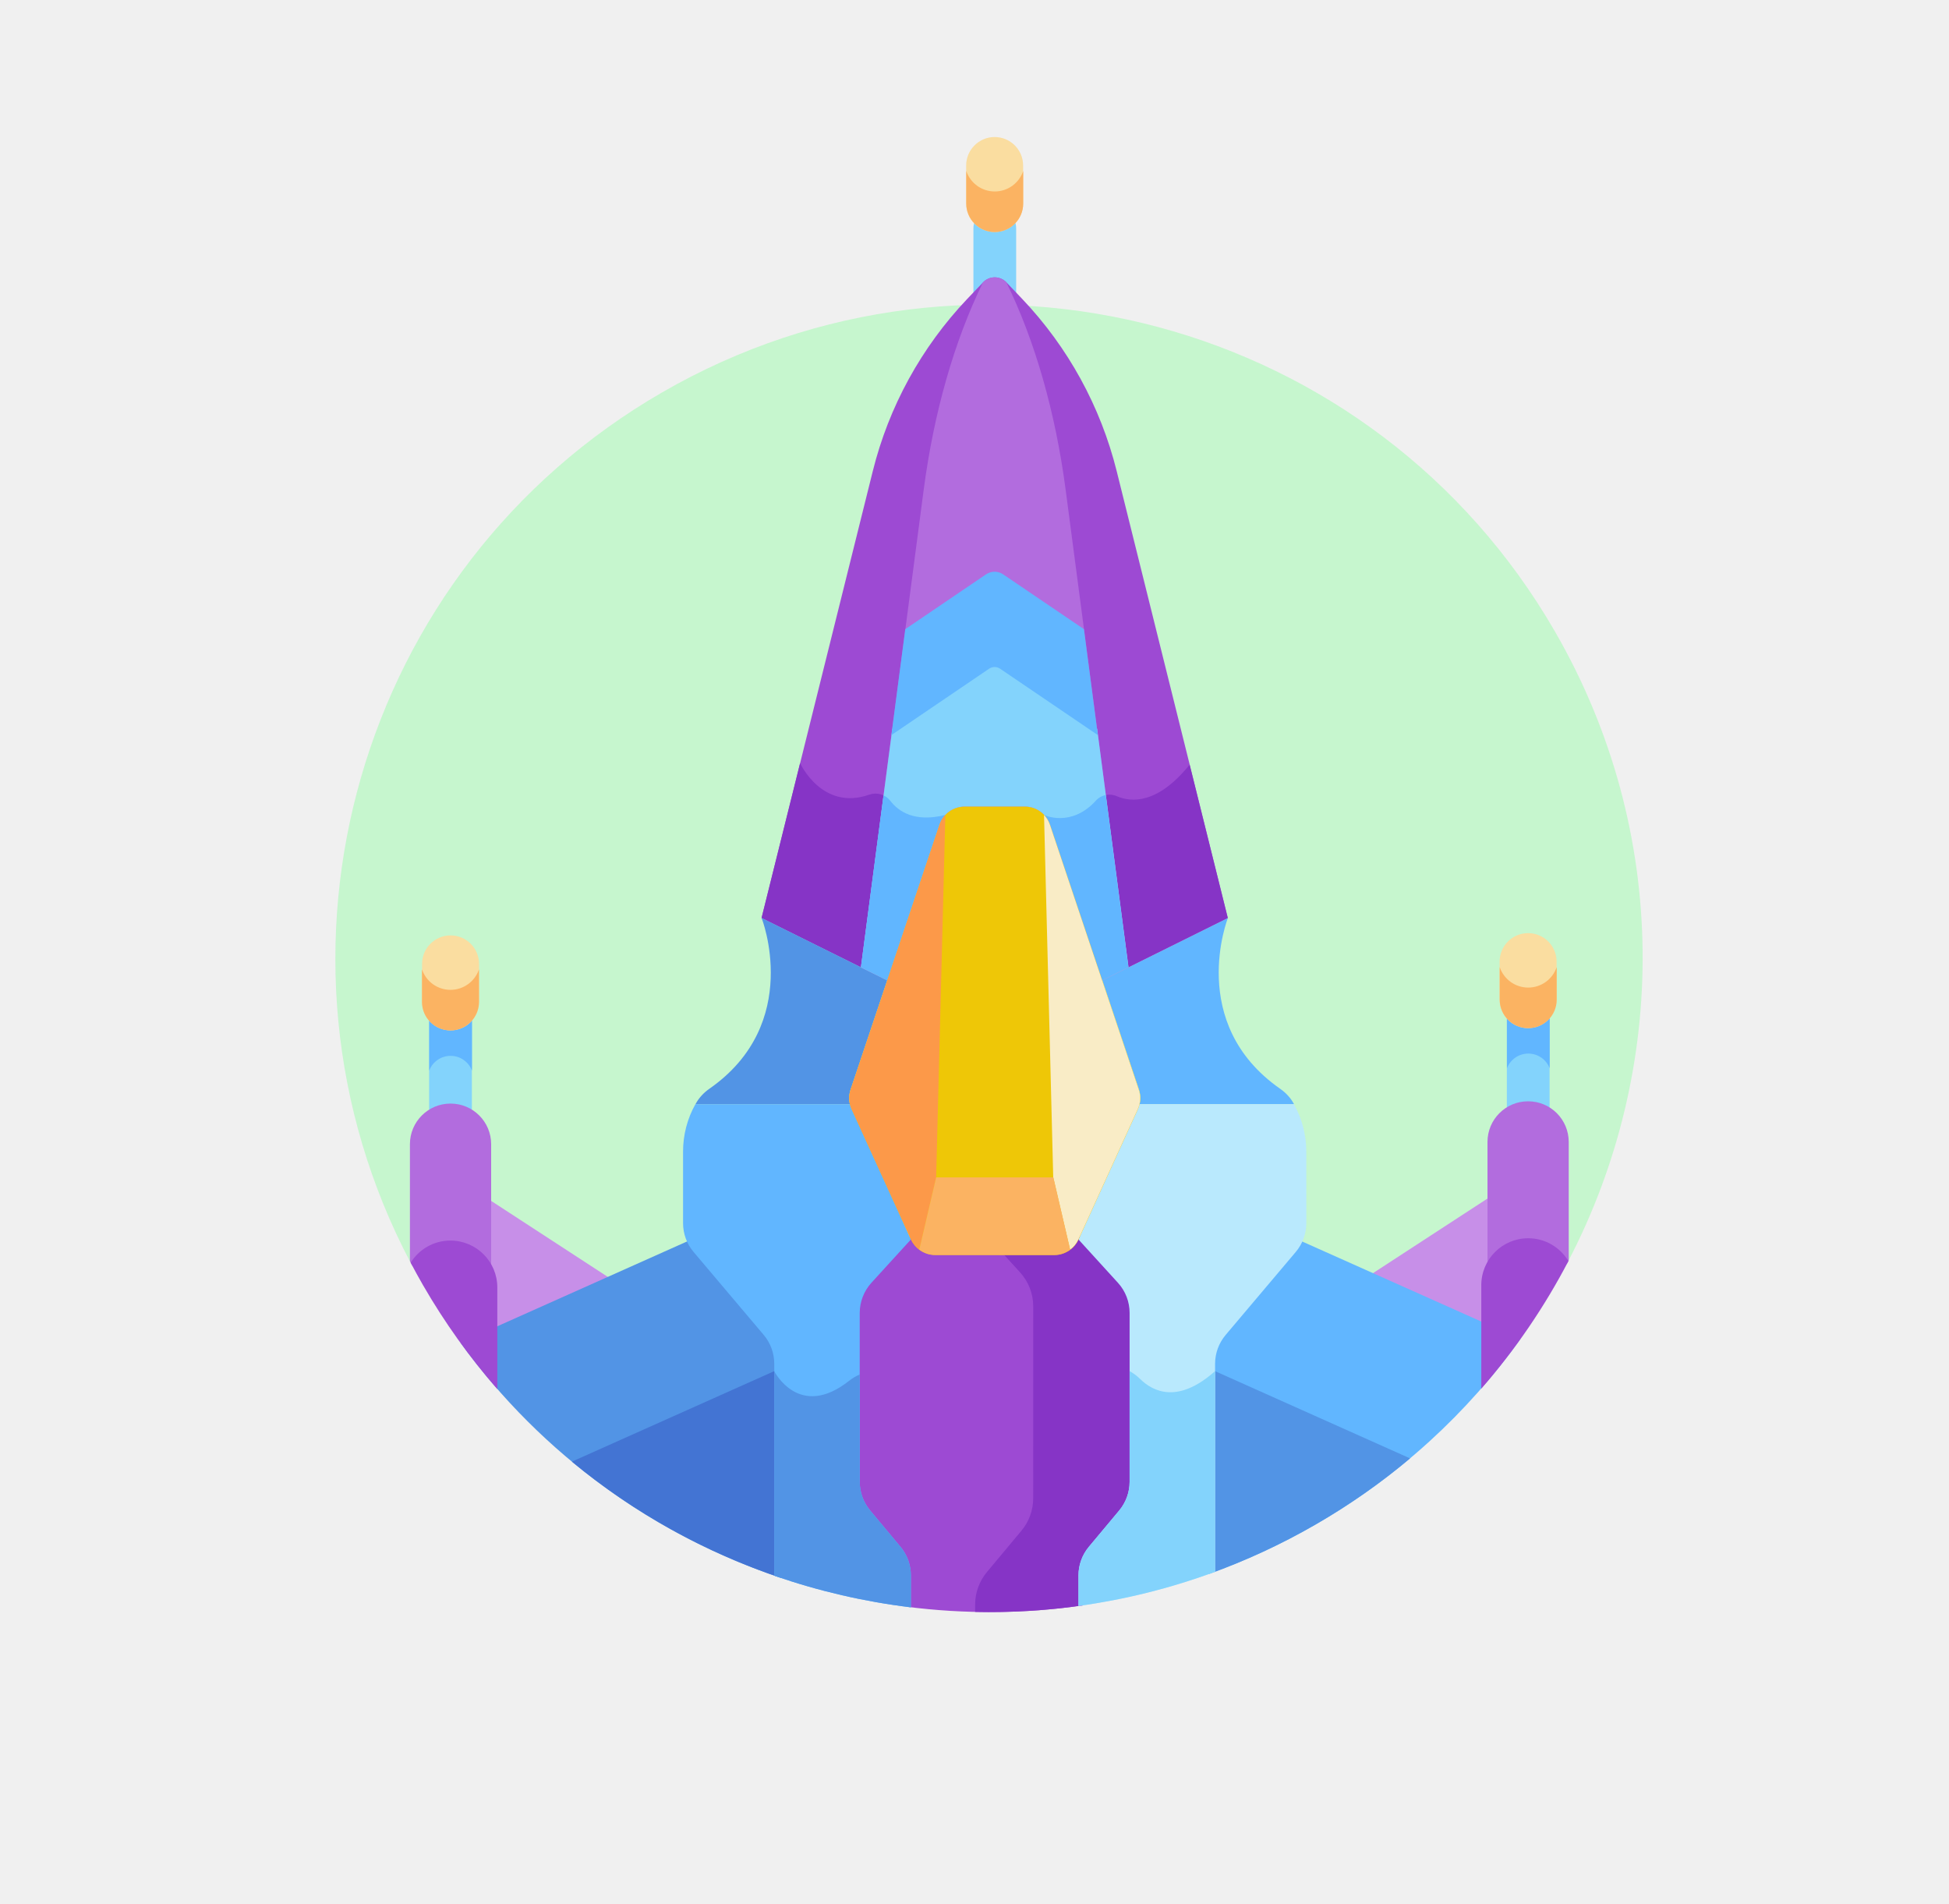
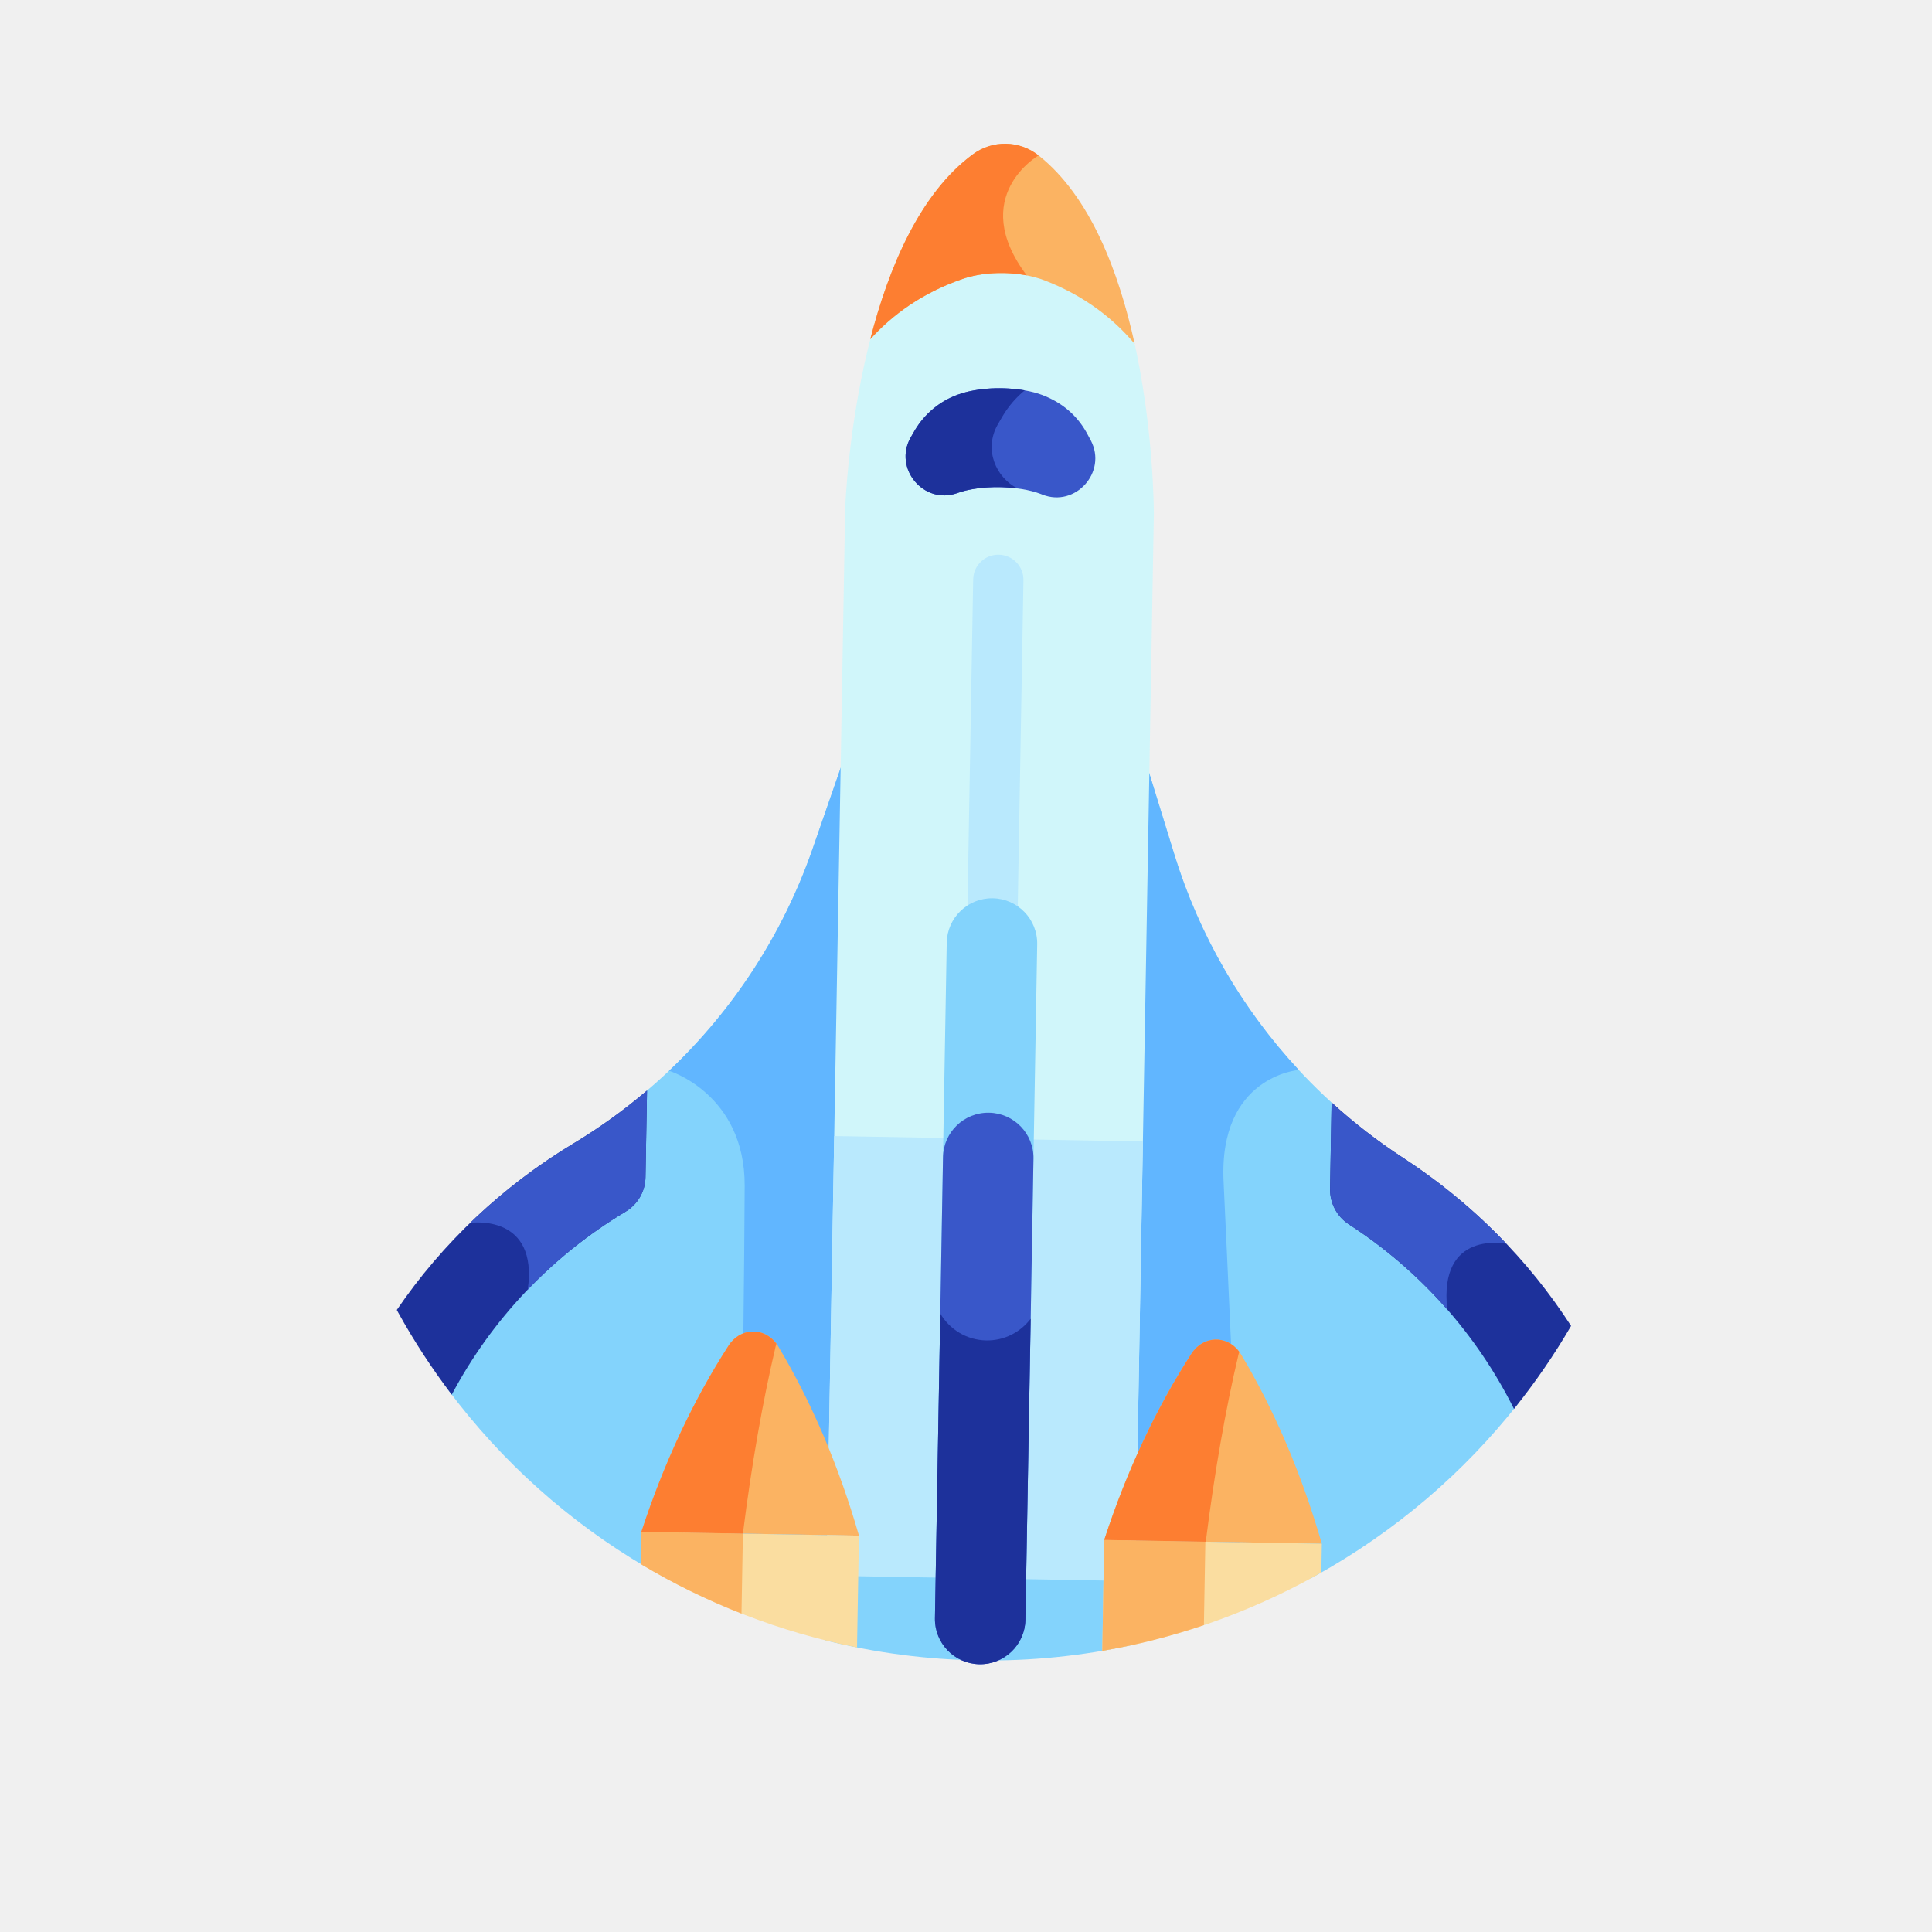
- <svg xmlns="http://www.w3.org/2000/svg" width="43" height="42" viewBox="0 0 43 42" fill="none">
-   <g clip-path="url(#clip0_242_6854)">
-     <path d="M34.6 27.821C36.804 23.594 36.867 18.366 34.307 13.932C30.325 7.036 21.506 4.673 14.61 8.655C7.878 12.541 5.467 21.037 9.059 27.855C9.059 27.855 22.57 31.596 34.6 27.821Z" fill="#C6F6CE" />
-     <path d="M21.688 6.355C21.829 6.207 22.066 6.207 22.207 6.356L22.419 6.579L22.419 5.04C22.419 4.78 22.208 4.568 21.948 4.568C21.687 4.568 21.476 4.78 21.476 5.04L21.476 6.579L21.688 6.355Z" fill="#83D3FC" />
-     <path d="M21.945 5.119C21.597 5.119 21.316 4.837 21.316 4.49L21.316 3.652C21.316 3.305 21.597 3.023 21.945 3.023C22.292 3.023 22.573 3.305 22.573 3.652L22.573 4.49C22.573 4.837 22.292 5.119 21.945 5.119Z" fill="#FADDA0" />
-     <path d="M21.947 4.224C21.654 4.224 21.406 4.034 21.318 3.771L21.318 4.49C21.318 4.837 21.599 5.119 21.947 5.119C22.294 5.119 22.575 4.837 22.575 4.49L22.575 3.772C22.487 4.034 22.239 4.224 21.947 4.224Z" fill="#FBB362" />
-     <path d="M10.707 26.408L13.59 28.286L10.707 29.575L10.707 26.408Z" fill="#C78FE8" />
-     <path d="M15.43 27.618C15.359 27.534 15.305 27.439 15.265 27.339L10.16 29.621C11.967 32.113 14.462 33.879 17.227 34.808C17.216 34.75 17.21 34.691 17.21 34.63L17.21 30.084C17.21 29.851 17.128 29.626 16.978 29.449L15.43 27.618Z" fill="#5294E5" />
-     <path d="M12.617 32.244C13.995 33.386 15.562 34.248 17.227 34.807C17.216 34.749 17.21 34.69 17.21 34.63L17.21 30.19L12.617 32.244Z" fill="#4374D3" />
-     <path d="M9.939 25.256C9.679 25.256 9.468 25.046 9.468 24.785L9.468 22.354C9.467 22.093 9.679 21.882 9.939 21.882C10.2 21.882 10.411 22.093 10.411 22.354L10.411 24.785C10.411 25.046 10.2 25.256 9.939 25.256Z" fill="#83D3FC" />
-     <path d="M9.941 21.882C9.681 21.882 9.47 22.093 9.47 22.354L9.47 23.617C9.542 23.427 9.726 23.292 9.941 23.292C10.157 23.292 10.34 23.427 10.413 23.617L10.413 22.354C10.413 22.093 10.202 21.882 9.941 21.882Z" fill="#61B6FF" />
-     <path d="M9.94 27.492C10.323 27.492 10.657 27.701 10.836 28.011L10.836 25.241C10.836 24.746 10.435 24.345 9.94 24.345C9.445 24.345 9.044 24.746 9.044 25.241L9.044 27.82C9.062 27.855 9.081 27.89 9.1 27.925C9.287 27.663 9.593 27.492 9.94 27.492Z" fill="#B26CDE" />
-     <path d="M10.972 30.644L10.972 28.401C10.972 27.83 10.509 27.367 9.937 27.367C9.567 27.367 9.243 27.562 9.06 27.855C9.148 28.021 9.238 28.187 9.333 28.351C9.813 29.183 10.364 29.948 10.972 30.644Z" fill="#9D4AD3" />
-     <path d="M32.944 26.358L30.061 28.236L32.944 29.525L32.944 26.358Z" fill="#C78FE8" />
-     <path d="M33.717 25.207C33.456 25.207 33.245 24.996 33.245 24.735L33.245 22.304C33.245 22.044 33.456 21.833 33.716 21.832C33.977 21.833 34.188 22.044 34.188 22.304L34.188 24.735C34.188 24.996 33.977 25.207 33.717 25.207Z" fill="#83D3FC" />
-     <path d="M33.719 21.832C33.458 21.832 33.247 22.043 33.247 22.304L33.247 23.567C33.32 23.377 33.503 23.242 33.719 23.242C33.934 23.242 34.118 23.377 34.19 23.567L34.19 22.304C34.19 22.044 33.979 21.832 33.719 21.832Z" fill="#61B6FF" />
-     <path d="M28.623 27.34C28.584 27.44 28.529 27.535 28.459 27.618L26.911 29.449C26.761 29.627 26.679 29.852 26.679 30.084L26.679 34.631C26.679 34.661 26.677 34.691 26.674 34.721C27.476 34.433 28.264 34.071 29.028 33.629C30.867 32.567 32.384 31.161 33.544 29.539L28.623 27.34Z" fill="#61B6FF" />
-     <path d="M26.68 30.191L26.68 34.631C26.68 34.661 26.678 34.691 26.675 34.721C27.477 34.433 28.265 34.07 29.029 33.629C29.777 33.197 30.472 32.709 31.11 32.172L26.68 30.191Z" fill="#5294E5" />
-     <path d="M23.892 27.172C23.792 27.391 23.573 27.532 23.332 27.532L21.946 27.532L20.56 27.531C20.319 27.532 20.1 27.391 20 27.171L19.082 28.179C18.908 28.37 18.812 28.619 18.812 28.877L18.812 32.801C18.812 33.044 18.897 33.279 19.053 33.465L19.76 34.312C19.915 34.498 20 34.733 20 34.976L20.001 35.445C21.283 35.609 22.593 35.603 23.892 35.415L23.892 34.976C23.892 34.733 23.977 34.498 24.133 34.312L24.84 33.465C24.995 33.279 25.081 33.044 25.08 32.801L25.08 28.877C25.081 28.619 24.984 28.37 24.81 28.179L23.892 27.172Z" fill="#9D4AD3" />
-     <path d="M24.806 28.18L23.887 27.172C23.788 27.391 23.569 27.532 23.328 27.532L22.017 27.532L22.504 28.067C22.692 28.273 22.796 28.541 22.796 28.819L22.795 33.051C22.796 33.313 22.704 33.566 22.536 33.767L21.773 34.681C21.606 34.882 21.514 35.135 21.514 35.396L21.514 35.559C22.303 35.576 23.097 35.53 23.887 35.415L23.887 34.977C23.887 34.734 23.973 34.499 24.128 34.313L24.835 33.466C24.991 33.279 25.076 33.045 25.076 32.802L25.076 28.877C25.076 28.619 24.98 28.37 24.806 28.18Z" fill="#8634C6" />
-     <path d="M28.55 24.358L28.542 24.344C28.47 24.213 28.366 24.104 28.243 24.018C26.173 22.573 27.091 20.25 27.091 20.25L24.319 21.626L25.129 24.039C25.163 24.143 25.168 24.253 25.143 24.358L28.55 24.358Z" fill="#61B6FF" />
-     <path d="M23.794 27.343L24.666 28.3C24.831 28.482 24.922 28.718 24.922 28.963L24.922 32.69C24.922 32.92 24.841 33.143 24.694 33.32L24.022 34.124C23.875 34.301 23.794 34.524 23.794 34.754L23.794 35.428C24.809 35.288 25.819 35.038 26.807 34.674C26.808 34.659 26.808 34.645 26.808 34.63L26.808 30.084C26.808 29.852 26.891 29.627 27.041 29.449L28.588 27.618C28.738 27.441 28.82 27.216 28.821 26.983L28.82 25.402C28.82 25.037 28.727 24.678 28.548 24.359L25.104 24.359L23.794 27.343Z" fill="#B9E9FD" />
-     <path d="M26.808 34.631L26.808 30.247C25.99 30.976 25.438 30.701 25.152 30.418C25.083 30.35 25.006 30.293 24.922 30.247L24.922 32.69C24.922 32.92 24.841 33.143 24.693 33.32L24.022 34.124C23.874 34.301 23.794 34.524 23.794 34.754L23.794 35.428C24.809 35.288 25.819 35.039 26.807 34.674C26.807 34.659 26.808 34.645 26.808 34.631Z" fill="#83D3FC" />
-     <path d="M15.07 25.402L15.07 26.983C15.07 27.216 15.152 27.441 15.302 27.618L16.85 29.449C17 29.627 17.082 29.852 17.082 30.084L17.082 34.631C17.082 34.675 17.085 34.72 17.091 34.763C18.064 35.101 19.072 35.334 20.096 35.458L20.096 34.755C20.097 34.524 20.016 34.301 19.868 34.124L19.197 33.32C19.049 33.143 18.968 32.92 18.968 32.69L18.968 28.963C18.968 28.718 19.06 28.482 19.224 28.3L20.097 27.343L18.786 24.359L15.342 24.359C15.163 24.678 15.07 25.037 15.07 25.402Z" fill="#61B6FF" />
-     <path d="M20.096 35.458L20.096 34.755C20.096 34.524 20.015 34.301 19.868 34.124L19.196 33.32C19.049 33.143 18.968 32.92 18.968 32.69L18.968 30.321C18.886 30.356 18.809 30.401 18.738 30.457C17.629 31.338 17.081 30.247 17.081 30.247L17.081 34.631C17.081 34.675 17.085 34.72 17.091 34.763C18.064 35.101 19.072 35.334 20.096 35.458Z" fill="#5294E5" />
-     <path d="M24.637 10.393C24.282 8.969 23.565 7.661 22.554 6.596L22.206 6.23C22.064 6.081 21.828 6.081 21.687 6.23L21.338 6.596C20.328 7.661 19.61 8.969 19.256 10.393L16.803 20.25L19.576 21.626L20.728 18.192C20.808 17.954 21.031 17.794 21.282 17.794L22.61 17.794C22.862 17.794 23.084 17.954 23.164 18.192L24.317 21.626L27.089 20.25L24.637 10.393Z" fill="#9D4AD3" />
-     <path d="M24.636 17.563C24.478 17.494 24.293 17.534 24.177 17.662C23.629 18.266 23.034 17.978 23.033 17.977C23.09 18.038 23.134 18.11 23.162 18.192L24.314 21.626L27.087 20.25L26.246 16.869C25.537 17.749 24.953 17.701 24.636 17.563Z" fill="#8634C6" />
-     <path d="M16.802 20.25L19.574 21.626L20.727 18.192C20.754 18.11 20.799 18.038 20.856 17.978L20.855 17.978C20.172 18.149 19.817 17.895 19.643 17.667C19.534 17.524 19.346 17.471 19.176 17.531C18.135 17.896 17.652 16.835 17.652 16.835L16.802 20.25Z" fill="#8634C6" />
-     <path d="M15.352 24.344L15.344 24.358L18.751 24.358C18.726 24.253 18.731 24.143 18.766 24.039L19.575 21.626L16.803 20.25C16.803 20.25 17.721 22.573 15.651 24.018C15.528 24.104 15.425 24.213 15.352 24.344Z" fill="#5294E5" />
-     <path d="M33.714 24.295C33.219 24.294 32.818 24.696 32.818 25.191L32.818 27.96C32.997 27.651 33.331 27.442 33.714 27.442C34.067 27.442 34.377 27.619 34.564 27.889C34.579 27.86 34.595 27.832 34.61 27.803L34.61 25.191C34.61 24.696 34.209 24.294 33.714 24.295Z" fill="#B26CDE" />
-     <path d="M23.511 10.805C23.286 9.096 22.836 7.523 22.204 6.23C22.064 6.081 21.827 6.081 21.686 6.23C21.054 7.523 20.604 9.096 20.379 10.805L18.994 21.338L19.575 21.626L20.727 18.192C20.807 17.954 21.03 17.794 21.281 17.794L22.61 17.794C22.861 17.794 23.084 17.954 23.163 18.192L24.316 21.626L24.897 21.338L23.511 10.805Z" fill="#B26CDE" />
-     <path d="M24.206 16.079L22.078 14.634C21.999 14.58 21.895 14.58 21.815 14.634L19.687 16.079L18.995 21.338L19.576 21.626L20.729 18.192C20.808 17.954 21.031 17.794 21.282 17.794L22.611 17.794C22.862 17.794 23.085 17.955 23.165 18.193L24.317 21.627L24.898 21.338L24.206 16.079Z" fill="#83D3FC" />
-     <path d="M20.727 18.193C20.755 18.111 20.8 18.038 20.857 17.978L20.856 17.978C20.172 18.15 19.818 17.895 19.644 17.668C19.603 17.614 19.551 17.573 19.493 17.546L18.994 21.338L19.575 21.627L20.727 18.193Z" fill="#61B6FF" />
-     <path d="M23.033 17.978C23.09 18.038 23.134 18.11 23.162 18.192L24.314 21.626L24.895 21.338L24.395 17.539C24.313 17.555 24.236 17.597 24.177 17.663C23.629 18.266 23.033 17.978 23.033 17.978Z" fill="#61B6FF" />
-     <path d="M23.914 13.879C22.961 13.233 22.092 12.643 22.132 12.67C22.018 12.593 21.869 12.593 21.755 12.67C20.765 13.342 20.305 13.654 19.973 13.879L19.666 16.216L21.822 14.752C21.895 14.702 21.992 14.703 22.065 14.752L24.221 16.216L23.914 13.879Z" fill="#61B6FF" />
-     <path d="M25.128 24.039L23.165 18.192C23.085 17.954 22.863 17.794 22.611 17.794L21.283 17.794C21.032 17.794 20.809 17.954 20.729 18.192L18.767 24.039C18.72 24.179 18.727 24.332 18.789 24.467L20.099 27.343C20.194 27.551 20.402 27.684 20.631 27.684L23.263 27.685C23.492 27.685 23.7 27.551 23.795 27.343L25.105 24.467C25.166 24.332 25.174 24.179 25.128 24.039Z" fill="#EEC707" />
-     <path d="M25.125 24.04L23.163 18.192C23.135 18.11 23.09 18.038 23.034 17.978L23.237 25.972L23.609 27.568C23.686 27.511 23.75 27.435 23.792 27.343L23.98 26.931L25.102 24.468C25.164 24.333 25.172 24.18 25.125 24.04Z" fill="#F9ECC6" />
-     <path d="M20.654 25.972L20.857 17.977C20.8 18.037 20.756 18.11 20.728 18.192L18.766 24.039C18.718 24.179 18.727 24.332 18.788 24.467L19.911 26.931L20.098 27.343C20.14 27.434 20.204 27.51 20.282 27.567L20.654 25.972Z" fill="#FC9949" />
-     <path d="M20.282 27.568C20.381 27.642 20.502 27.686 20.63 27.686L23.262 27.686C23.391 27.686 23.512 27.642 23.611 27.569L23.239 25.973L20.654 25.973L20.282 27.568Z" fill="#FBB362" />
-     <path d="M32.681 28.351L32.681 30.634C33.437 29.768 34.08 28.822 34.603 27.82C34.422 27.518 34.093 27.316 33.716 27.316C33.144 27.316 32.681 27.78 32.681 28.351Z" fill="#9D4AD3" />
-     <path d="M33.714 22.681C33.367 22.681 33.086 22.4 33.085 22.052L33.085 21.214C33.085 20.867 33.367 20.585 33.714 20.585C34.061 20.585 34.343 20.867 34.343 21.214L34.343 22.052C34.343 22.4 34.061 22.681 33.714 22.681Z" fill="#FADDA0" />
-     <path d="M33.716 21.786C33.423 21.786 33.176 21.597 33.087 21.334L33.087 22.052C33.087 22.4 33.369 22.681 33.716 22.681C34.063 22.681 34.345 22.4 34.345 22.052L34.345 21.334C34.257 21.597 34.009 21.786 33.716 21.786Z" fill="#FBB362" />
-     <path d="M9.941 22.731C9.593 22.731 9.312 22.449 9.312 22.102L9.312 21.264C9.312 20.917 9.593 20.635 9.941 20.635C10.288 20.635 10.569 20.917 10.569 21.264L10.569 22.102C10.569 22.449 10.288 22.731 9.941 22.731Z" fill="#FADDA0" />
-     <path d="M9.939 21.836C9.646 21.836 9.398 21.647 9.31 21.384L9.31 22.102C9.31 22.45 9.591 22.731 9.939 22.731C10.286 22.731 10.567 22.45 10.568 22.102L10.568 21.384C10.479 21.647 10.231 21.836 9.939 21.836Z" fill="#FBB362" />
+ <svg xmlns="http://www.w3.org/2000/svg" width="74" height="74" viewBox="0 0 74 74" fill="none">
+   <g clip-path="url(#clip0_12_2990)">
+     <path d="M51.923 46.901C51.465 46.603 51.192 46.091 51.202 45.544L51.255 42.456C48.327 39.869 46.148 36.513 44.984 32.74L43.78 28.84L43.23 60.332L50.206 60.454C50.266 60.421 50.325 60.391 50.385 60.358C53.479 58.642 56.083 56.385 58.144 53.771C56.716 50.997 54.581 48.62 51.923 46.901Z" fill="#83D3FC" />
+     <path d="M44.984 32.74L43.78 28.84L43.23 60.332L47.554 60.407C47.319 55.162 46.988 47.778 46.866 45.265C46.67 41.213 49.745 40.982 49.745 40.982L49.745 40.981C47.574 38.643 45.938 35.832 44.984 32.74Z" fill="#61B6FF" />
+     <path d="M60.176 50.786C58.529 48.233 56.338 46.039 53.746 44.351C52.77 43.716 51.854 43.005 51.003 42.228L50.945 45.54C50.936 46.087 51.209 46.599 51.667 46.897C54.387 48.657 56.561 51.106 57.989 53.965C58.801 52.956 59.531 51.893 60.176 50.786Z" fill="#1D319B" />
+     <path d="M24.521 41.989L24.467 45.087C24.458 45.628 24.171 46.125 23.707 46.404L23.699 46.408C20.93 48.066 18.678 50.425 17.152 53.218C19.242 56.025 21.828 58.306 24.717 60.009L31.918 60.134L32.468 28.642L31.129 32.499C29.834 36.228 27.538 39.506 24.521 41.989Z" fill="#83D3FC" />
+     <path d="M28.365 60.072L31.918 60.135L32.467 28.642L31.128 32.499C29.997 35.758 28.101 38.672 25.627 41.013C25.627 41.013 28.531 41.9 28.523 45.413C28.518 47.813 28.424 55.466 28.365 60.072Z" fill="#61B6FF" />
+     <path d="M15.198 50.174C15.218 50.211 15.237 50.248 15.258 50.285C15.872 51.394 16.558 52.439 17.303 53.419C18.83 50.54 21.121 48.109 23.955 46.413L23.962 46.408C24.426 46.13 24.714 45.632 24.723 45.091L24.782 41.771C23.904 42.517 22.964 43.196 21.966 43.797C19.256 45.429 16.947 47.605 15.198 50.174Z" fill="#1D319B" />
+     <path d="M43.38 12.815C42.573 11.887 41.485 11.049 40.016 10.483C39.091 10.128 37.807 10.105 36.87 10.428C35.382 10.943 34.266 11.742 33.427 12.641C32.478 16.135 32.372 19.485 32.372 19.485L31.649 60.9L43.472 61.106L44.195 19.691C44.195 19.691 44.206 16.34 43.38 12.815Z" fill="#D0F6FA" />
+     <path d="M36.866 10.685C37.802 10.362 39.087 10.385 40.011 10.74C41.532 11.325 42.645 12.203 43.46 13.17C42.859 10.433 41.767 7.526 39.78 5.954C39.045 5.372 38.018 5.354 37.264 5.91C35.223 7.411 34.03 10.279 33.334 12.992C34.182 12.055 35.325 11.217 36.866 10.685Z" fill="#FBB362" />
+     <path d="M41.785 16.879C41.733 16.781 41.681 16.683 41.628 16.587C41.265 15.931 40.708 15.433 39.935 15.135C39.129 14.825 37.715 14.748 36.692 15.114C36.003 15.36 35.422 15.844 35.046 16.471C34.989 16.566 34.933 16.661 34.879 16.759C34.212 17.942 35.381 19.341 36.661 18.888C36.681 18.881 36.702 18.874 36.722 18.867C37.59 18.568 39.012 18.592 39.869 18.922C39.889 18.93 39.909 18.938 39.929 18.946C41.193 19.442 42.409 18.085 41.785 16.879Z" fill="#3957C9" />
+     <path d="M38.212 16.267C38.276 16.152 38.342 16.039 38.41 15.927C38.633 15.555 38.917 15.226 39.248 14.953C38.46 14.814 37.465 14.838 36.693 15.114C36.004 15.36 35.423 15.844 35.045 16.472C34.989 16.566 34.933 16.662 34.879 16.759C34.212 17.942 35.38 19.341 36.661 18.889C36.682 18.881 36.702 18.874 36.722 18.867C37.329 18.658 38.207 18.607 38.974 18.709C38.143 18.289 37.676 17.219 38.212 16.267Z" fill="#1D319B" />
+     <path d="M31.648 60.901L31.952 43.513L43.775 43.72L43.471 61.107L31.648 60.901Z" fill="#B9E9FD" />
+     <path d="M31.616 62.83C35.441 63.784 39.488 63.868 43.439 62.992L43.482 60.559L31.659 60.353L31.616 62.83Z" fill="#83D3FC" />
+     <path d="M45.634 51.85C44.29 53.931 43.158 56.337 42.294 58.983L50.629 59.129C49.857 56.454 48.81 54.01 47.54 51.884C47.09 51.132 46.109 51.115 45.634 51.85Z" fill="#FBB362" />
+     <path d="M42.22 63.232C45.01 62.754 47.769 61.808 50.385 60.358C50.461 60.316 50.534 60.272 50.61 60.229L50.629 59.128L42.294 58.983L42.22 63.232Z" fill="#FADDA0" />
+     <path d="M46.168 59.051L42.294 58.983L42.22 63.232C43.528 63.008 44.829 62.679 46.112 62.246L46.168 59.051Z" fill="#FBB362" />
+     <path d="M37.991 36.346C37.459 36.337 37.036 35.898 37.045 35.367L37.275 22.192C37.284 21.66 37.723 21.236 38.255 21.246C38.786 21.255 39.209 21.694 39.2 22.225L38.97 35.4C38.961 35.932 38.522 36.355 37.991 36.346Z" fill="#B9E9FD" />
+     <path d="M37.517 63.486C36.561 63.469 35.799 62.68 35.815 61.724L36.262 36.108C36.279 35.152 37.068 34.39 38.025 34.406C38.982 34.423 39.744 35.212 39.727 36.169L39.28 61.784C39.263 62.741 38.474 63.503 37.517 63.486Z" fill="#83D3FC" />
+     <path d="M37.882 42.619C36.925 42.603 36.136 43.365 36.119 44.322L35.811 61.98C35.794 62.937 36.557 63.726 37.513 63.743C38.47 63.759 39.259 62.998 39.276 62.041L39.584 44.382C39.601 43.425 38.839 42.636 37.882 42.619Z" fill="#3957C9" />
+     <path d="M37.775 51.342C37.022 51.329 36.37 50.916 36.014 50.311L35.81 61.98C35.794 62.937 36.556 63.726 37.513 63.743C38.469 63.759 39.259 62.997 39.275 62.041L39.477 50.511C39.088 51.025 38.469 51.354 37.775 51.342Z" fill="#1D319B" />
+     <path d="M27.906 51.541C26.562 53.622 25.43 56.028 24.565 58.674L32.901 58.819C32.129 56.145 31.082 53.701 29.811 51.574C29.362 50.822 28.381 50.805 27.906 51.541Z" fill="#FBB362" />
+     <path d="M24.544 59.908C27.106 61.444 29.913 62.521 32.826 63.101L32.9 58.819L24.565 58.673L24.544 59.908Z" fill="#FADDA0" />
+     <path d="M28.455 58.741L24.565 58.673L24.544 59.908C25.778 60.648 27.069 61.28 28.401 61.803L28.455 58.741Z" fill="#FBB362" />
+     <path d="M39.78 5.953C39.045 5.372 38.018 5.354 37.264 5.91C35.224 7.411 34.031 10.278 33.334 12.992C34.182 12.055 35.325 11.217 36.866 10.685C37.587 10.436 38.515 10.393 39.326 10.549C37.051 7.522 39.78 5.953 39.78 5.953Z" fill="#FD7E31" />
+     <path d="M55.433 50.156C55.093 47.086 57.693 47.641 57.703 47.643C56.527 46.404 55.2 45.298 53.746 44.351C52.77 43.716 51.854 43.005 51.004 42.228L50.946 45.54C50.936 46.087 51.209 46.599 51.667 46.896C53.08 47.811 54.344 48.912 55.434 50.158C55.434 50.157 55.433 50.157 55.433 50.156Z" fill="#3957C9" />
+     <path d="M18.01 46.84C18.107 46.826 20.622 46.506 20.214 49.395C20.214 49.396 20.214 49.396 20.214 49.397C21.314 48.249 22.569 47.242 23.956 46.413L23.963 46.408C24.427 46.13 24.715 45.632 24.724 45.091L24.782 41.771C23.904 42.517 22.964 43.196 21.967 43.797C20.526 44.664 19.2 45.687 18.01 46.84Z" fill="#3957C9" />
+     <path d="M45.634 51.85C44.29 53.931 43.158 56.337 42.294 58.983L46.184 59.051C46.517 56.396 46.942 53.978 47.437 51.882C47.446 51.844 47.456 51.809 47.466 51.775C46.99 51.133 46.085 51.152 45.634 51.85Z" fill="#FD7E31" />
+     <path d="M27.906 51.541C26.562 53.622 25.43 56.028 24.565 58.674L28.455 58.741C28.789 56.087 29.213 53.668 29.709 51.572C29.718 51.534 29.728 51.5 29.738 51.466C29.262 50.824 28.357 50.842 27.906 51.541Z" fill="#FD7E31" />
  </g>
  <defs>
-     <clipPath id="clip0_242_6854">
-       <rect width="30.133" height="30.133" fill="white" transform="translate(0.917969 15.0662) rotate(-30)" />
+     <clipPath id="clip0_12_2990">
+       <rect width="54" height="54" fill="white" transform="translate(0.59082 26.218) rotate(-29)" />
    </clipPath>
  </defs>
</svg>
